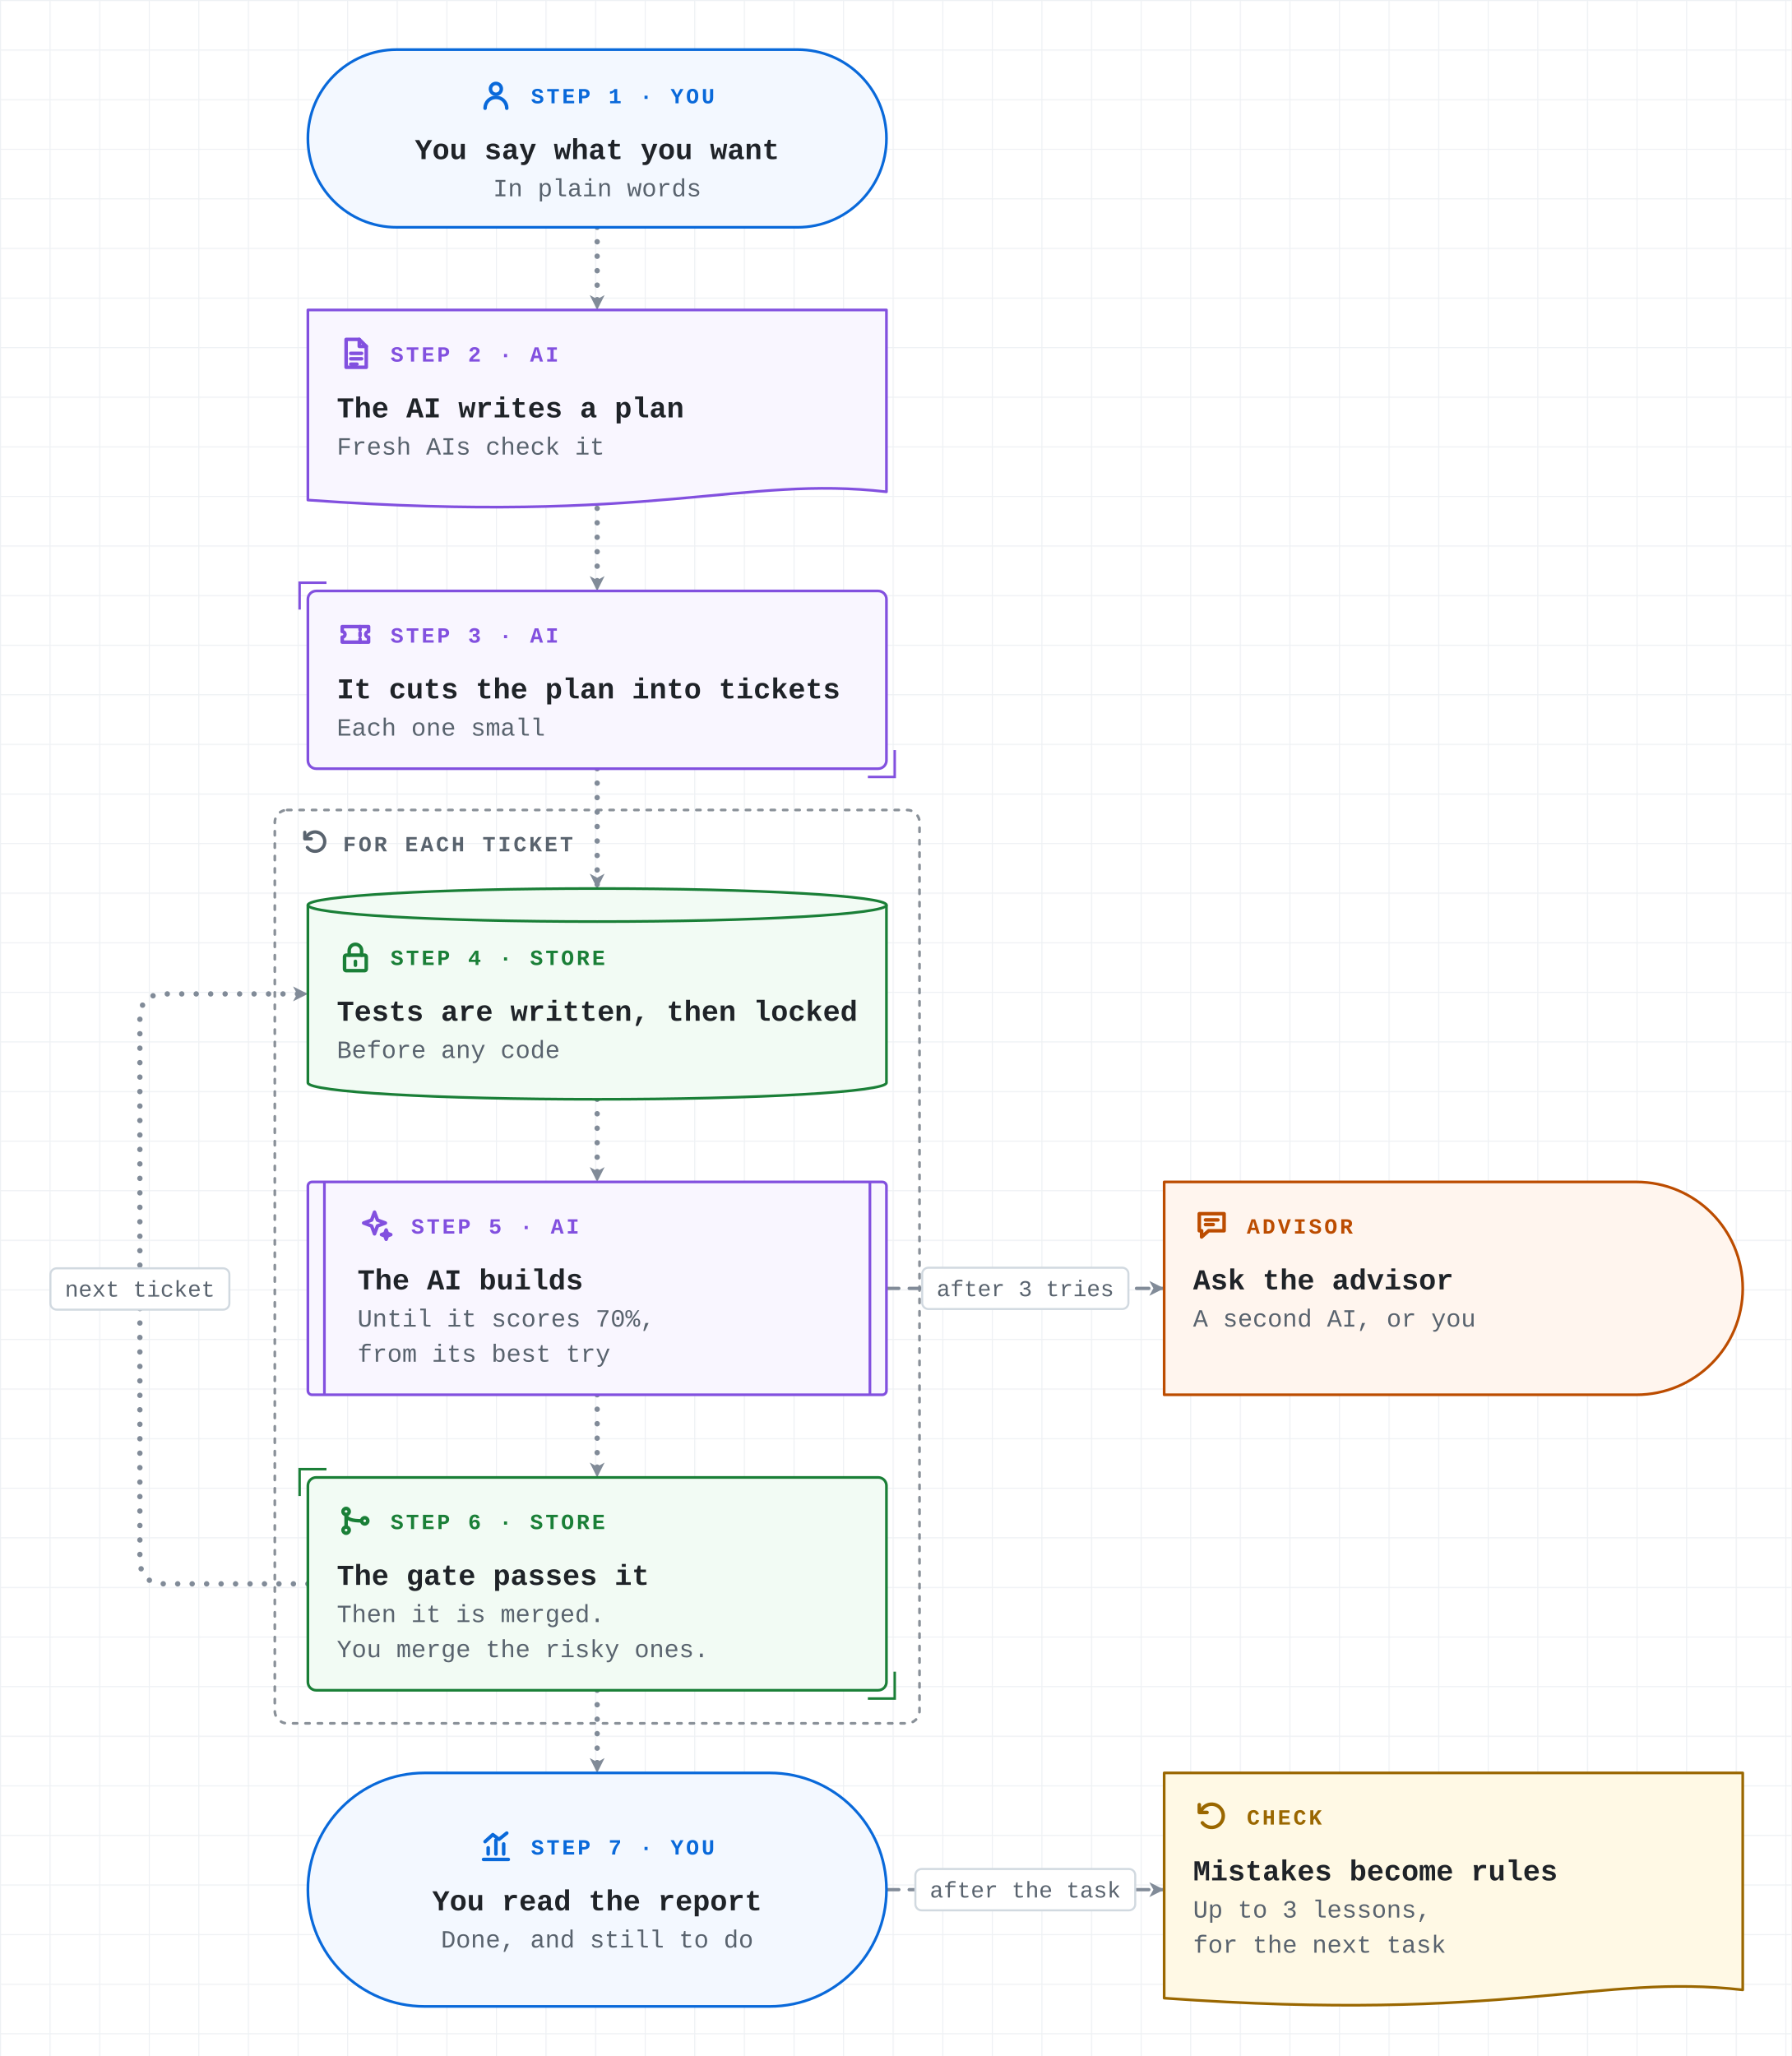
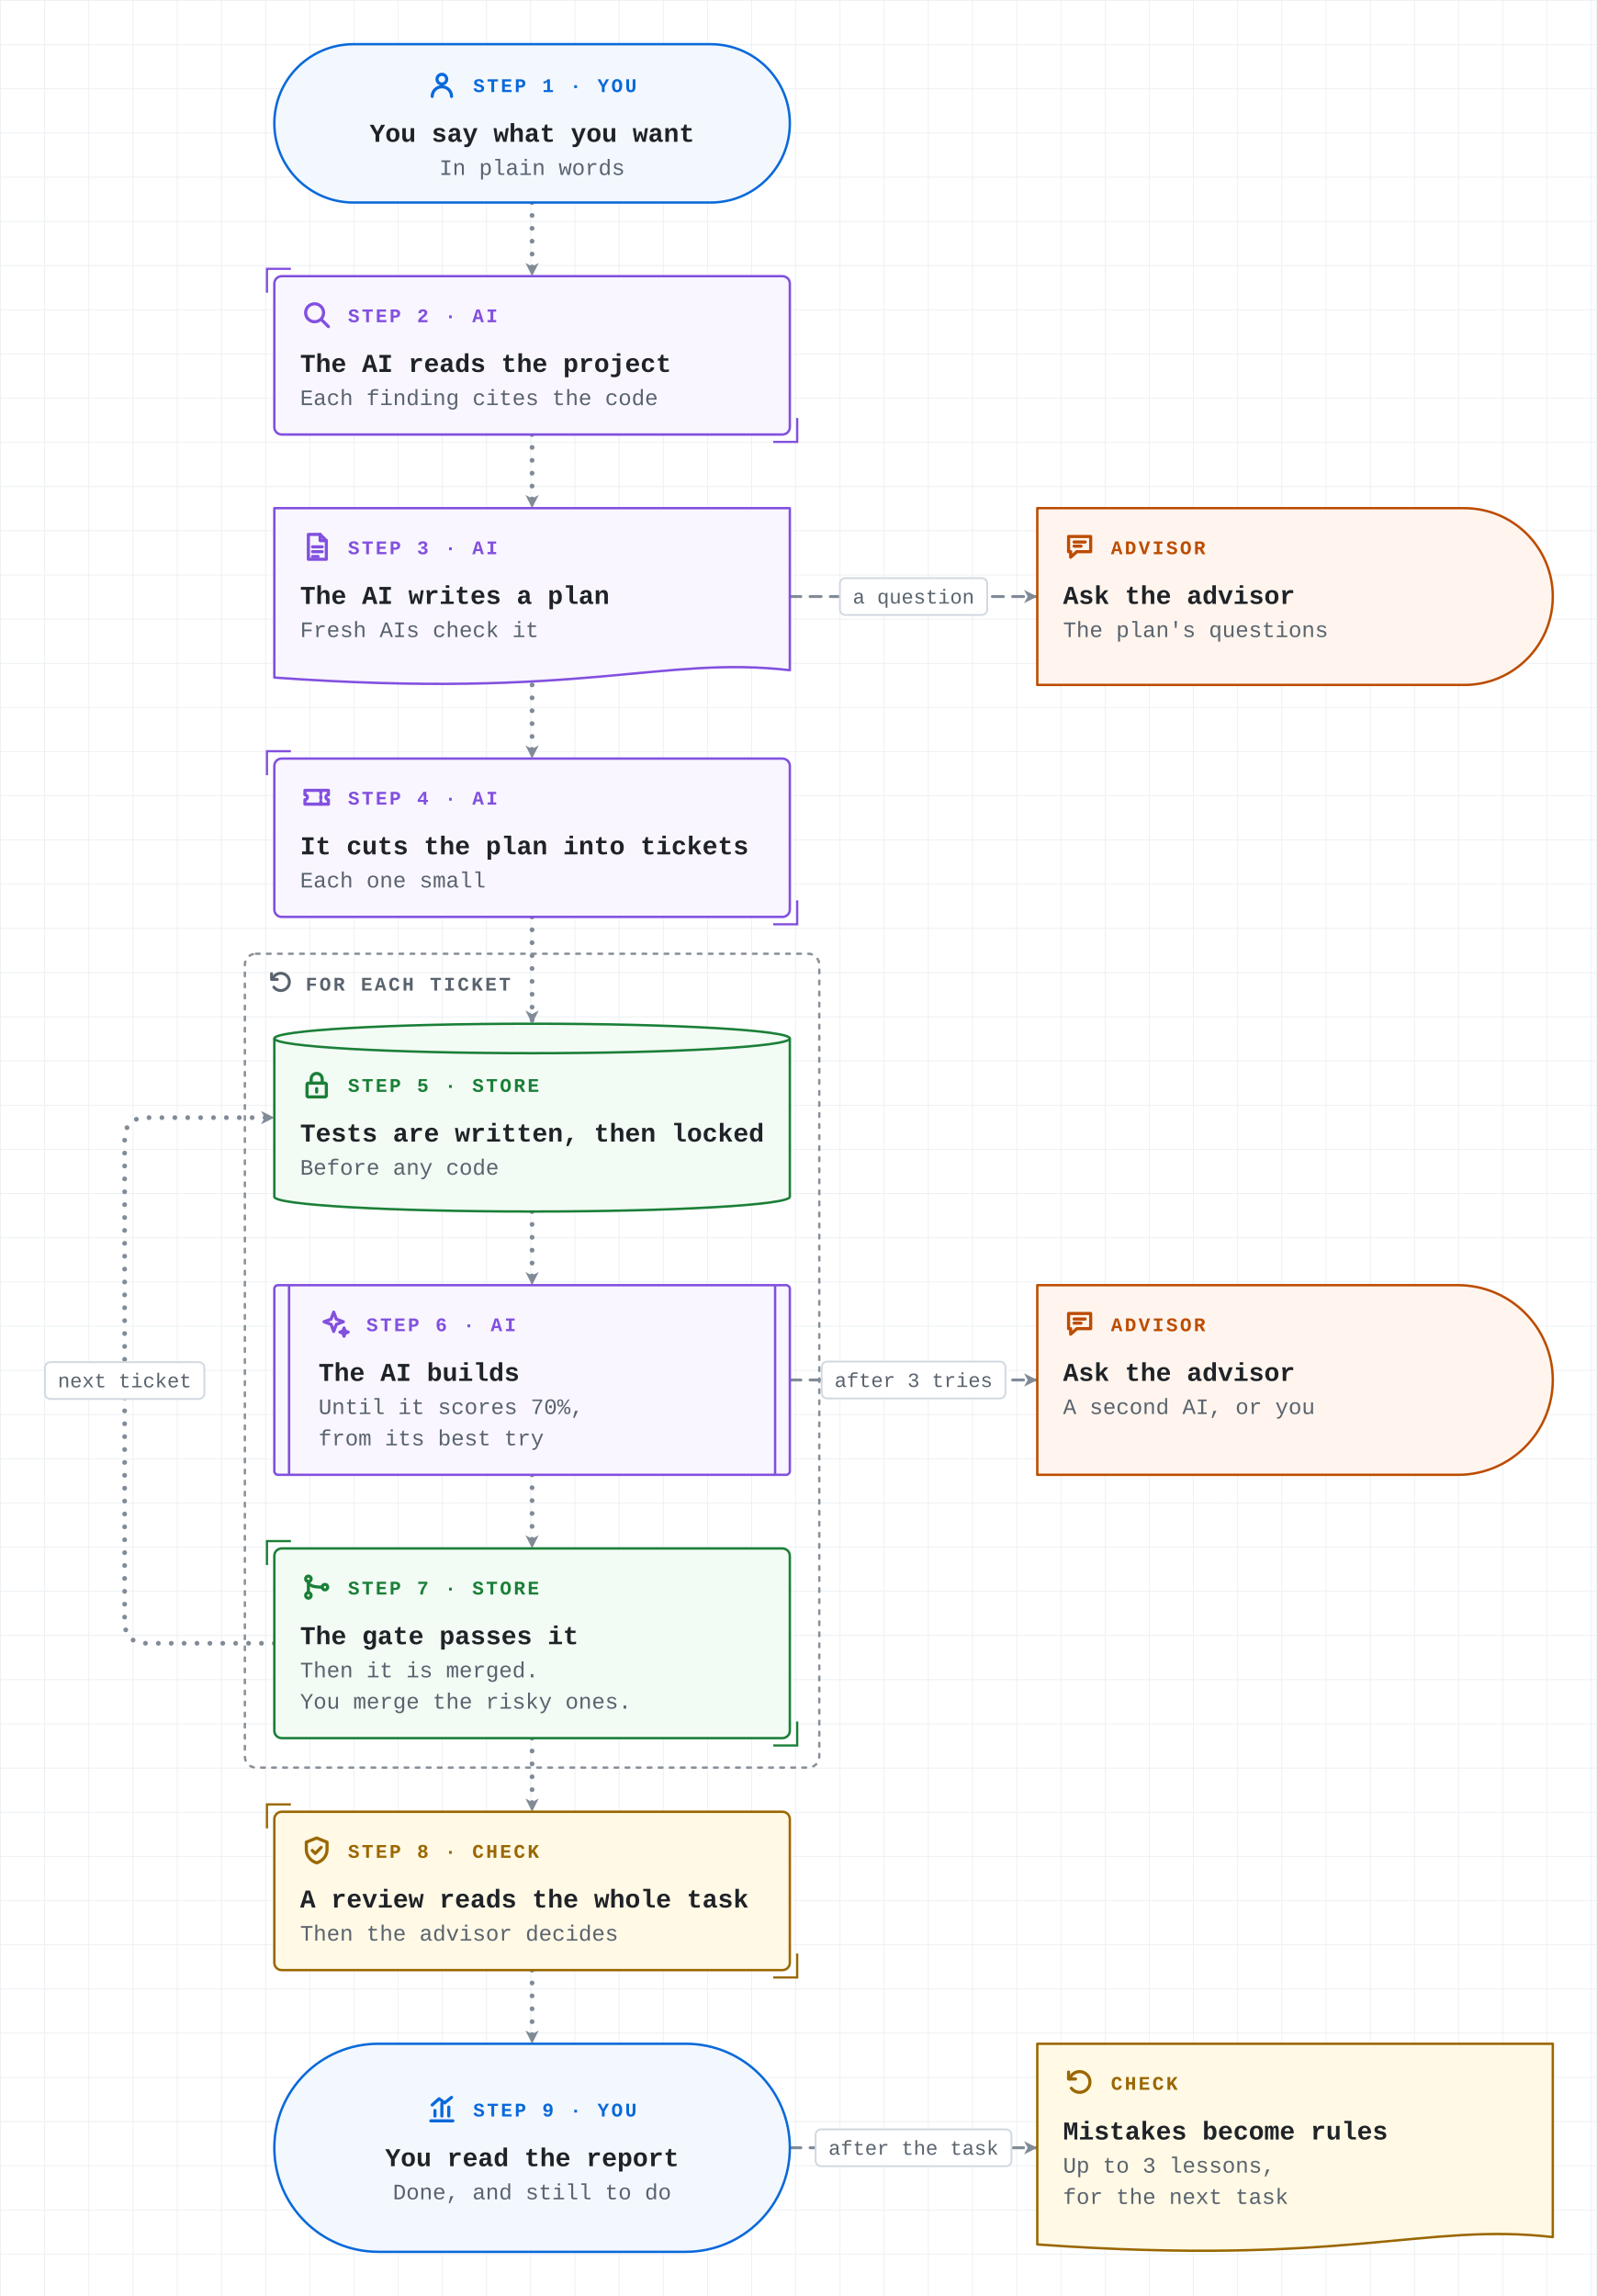
- <svg xmlns="http://www.w3.org/2000/svg" viewBox="-149 -24 867 995" width="867" height="995" role="img" aria-labelledby="title desc" font-family="ui-monospace, SFMono-Regular, 'JetBrains Mono', 'Cascadia Mono', Menlo, Consolas, 'Liberation Mono', monospace">
+ <svg xmlns="http://www.w3.org/2000/svg" viewBox="-149 -24 867 1247" width="867" height="1247" role="img" aria-labelledby="title desc" font-family="ui-monospace, SFMono-Regular, 'JetBrains Mono', 'Cascadia Mono', Menlo, Consolas, 'Liberation Mono', monospace">
  <defs>
    <marker id="arrow-plain" viewBox="0 0 10 10" refX="9" refY="5" markerWidth="9" markerHeight="9" markerUnits="userSpaceOnUse" orient="auto-start-reverse">
      <path d="M1,1 L9,5 L1,9 L3.2,5 z" fill="#818b98" />
    </marker>
    <marker id="arrow-fail" viewBox="0 0 10 10" refX="9" refY="5" markerWidth="9" markerHeight="9" markerUnits="userSpaceOnUse" orient="auto-start-reverse">
      <path d="M1,1 L9,5 L1,9 L3.2,5 z" fill="#cf222e" />
    </marker>
    <marker id="arrow-pass" viewBox="0 0 10 10" refX="9" refY="5" markerWidth="9" markerHeight="9" markerUnits="userSpaceOnUse" orient="auto-start-reverse">
      <path d="M1,1 L9,5 L1,9 L3.2,5 z" fill="#1a7f37" />
    </marker>
    <pattern id="grid" x="-149" y="-24" width="24" height="24" patternUnits="userSpaceOnUse">
      <path d="M24 0H0V24" fill="none" stroke="#eef1f4" stroke-width="1" />
    </pattern>
  </defs>
  <style>.main{stroke-width:2.6;stroke-dasharray:0 7;animation:flow 0.8s linear infinite}.side{stroke-width:1.6;stroke-dasharray:6 5;animation:side 1.6s linear infinite}@keyframes flow{to{stroke-dashoffset:-7}}@keyframes side{to{stroke-dashoffset:-11}}@media (prefers-reduced-motion:reduce){.main,.side{animation:none}.ticket{display:none}}</style>
-   <rect x="-149" y="-24" width="867" height="995" fill="#ffffff" />
-   <rect x="-149" y="-24" width="867" height="995" fill="url(#grid)" />
-   <rect x="-16.0" y="368.0" width="312.0" height="442.0" rx="6" fill="none" stroke="#59636e" stroke-opacity="0.7" stroke-width="1.3" stroke-dasharray="2 4" stroke-linecap="round" />
-   <g transform="translate(-4.0,376.0) scale(0.625)" fill="none" stroke="#59636e" stroke-width="2.56" stroke-linecap="round" stroke-linejoin="round">
+   <rect x="-149" y="-24" width="867" height="1247" fill="#ffffff" />
+   <rect x="-149" y="-24" width="867" height="1247" fill="url(#grid)" />
+   <rect x="-16.0" y="494.0" width="312.0" height="442.0" rx="6" fill="none" stroke="#59636e" stroke-opacity="0.7" stroke-width="1.3" stroke-dasharray="2 4" stroke-linecap="round" />
+   <g transform="translate(-4.0,502.0) scale(0.625)" fill="none" stroke="#59636e" stroke-width="2.56" stroke-linecap="round" stroke-linejoin="round">
    <path d="M4 4.5v5h5" />
    <path d="M4.8 9.5A7.5 7.5 0 1 1 6 16.2" />
  </g>
-   <text x="17.0" y="388.0" font-size="10.5" font-weight="700" letter-spacing="1.2" fill="#59636e">FOR EACH TICKET</text>
+   <text x="17.0" y="514.0" font-size="10.5" font-weight="700" letter-spacing="1.2" fill="#59636e">FOR EACH TICKET</text>
  <path class="main" d="M140.0,86.0 L140.0,126.0" fill="none" stroke="#818b98" stroke-linecap="round" stroke-linejoin="round" marker-end="url(#arrow-plain)" />
-   <path class="main" d="M140.0,222.0 L140.0,262.0" fill="none" stroke="#818b98" stroke-linecap="round" stroke-linejoin="round" marker-end="url(#arrow-plain)" />
-   <path class="main" d="M140.0,348.0 L140.0,406.0" fill="none" stroke="#818b98" stroke-linecap="round" stroke-linejoin="round" marker-end="url(#arrow-plain)" />
-   <path class="main" d="M140.0,508.0 L140.0,548.0" fill="none" stroke="#818b98" stroke-linecap="round" stroke-linejoin="round" marker-end="url(#arrow-plain)" />
-   <path class="main" d="M140.0,651.0 L140.0,691.0" fill="none" stroke="#818b98" stroke-linecap="round" stroke-linejoin="round" marker-end="url(#arrow-plain)" />
-   <path class="main" d="M140.0,794.0 L140.0,834.0" fill="none" stroke="#818b98" stroke-linecap="round" stroke-linejoin="round" marker-end="url(#arrow-plain)" />
-   <path class="main" d="M0.0,742.5 L-69.3,742.5 Q-81.3,742.5 -81.3,730.5 L-81.3,469.0 Q-81.3,457.0 -69.3,457.0 L0.0,457.0" fill="none" stroke="#818b98" stroke-linecap="round" stroke-linejoin="round" marker-end="url(#arrow-plain)" />
-   <path class="side" d="M280.0,599.5 L414.4,599.5" fill="none" stroke="#818b98" stroke-linecap="round" stroke-linejoin="round" marker-end="url(#arrow-plain)" />
-   <path class="side" d="M280.0,890.5 L414.4,890.5" fill="none" stroke="#818b98" stroke-linecap="round" stroke-linejoin="round" marker-end="url(#arrow-plain)" />
+   <path class="main" d="M140.0,212.0 L140.0,252.0" fill="none" stroke="#818b98" stroke-linecap="round" stroke-linejoin="round" marker-end="url(#arrow-plain)" />
+   <path class="main" d="M140.0,348.0 L140.0,388.0" fill="none" stroke="#818b98" stroke-linecap="round" stroke-linejoin="round" marker-end="url(#arrow-plain)" />
+   <path class="main" d="M140.0,474.0 L140.0,532.0" fill="none" stroke="#818b98" stroke-linecap="round" stroke-linejoin="round" marker-end="url(#arrow-plain)" />
+   <path class="main" d="M140.0,634.0 L140.0,674.0" fill="none" stroke="#818b98" stroke-linecap="round" stroke-linejoin="round" marker-end="url(#arrow-plain)" />
+   <path class="main" d="M140.0,777.0 L140.0,817.0" fill="none" stroke="#818b98" stroke-linecap="round" stroke-linejoin="round" marker-end="url(#arrow-plain)" />
+   <path class="main" d="M140.0,920.0 L140.0,960.0" fill="none" stroke="#818b98" stroke-linecap="round" stroke-linejoin="round" marker-end="url(#arrow-plain)" />
+   <path class="main" d="M140.0,1046.0 L140.0,1086.0" fill="none" stroke="#818b98" stroke-linecap="round" stroke-linejoin="round" marker-end="url(#arrow-plain)" />
+   <path class="main" d="M0.0,868.5 L-69.3,868.5 Q-81.3,868.5 -81.3,856.5 L-81.3,595.0 Q-81.3,583.0 -69.3,583.0 L0.0,583.0" fill="none" stroke="#818b98" stroke-linecap="round" stroke-linejoin="round" marker-end="url(#arrow-plain)" />
+   <path class="side" d="M280.0,300.0 L414.4,300.0" fill="none" stroke="#818b98" stroke-linecap="round" stroke-linejoin="round" marker-end="url(#arrow-plain)" />
+   <path class="side" d="M280.0,725.5 L414.4,725.5" fill="none" stroke="#818b98" stroke-linecap="round" stroke-linejoin="round" marker-end="url(#arrow-plain)" />
+   <path class="side" d="M280.0,1142.5 L414.4,1142.5" fill="none" stroke="#818b98" stroke-linecap="round" stroke-linejoin="round" marker-end="url(#arrow-plain)" />
  <rect x="0.0" y="0.0" width="280.0" height="86.0" rx="43.0" fill="#f3f8ff" stroke="#0969da" stroke-width="1.3" stroke-linejoin="round" />
  <g transform="translate(82.0,13.0) scale(0.75)" fill="none" stroke="#0969da" stroke-width="2.27" stroke-linecap="round" stroke-linejoin="round">
    <path d="M12 4.5a3.5 3.5 0 1 0 0 7a3.5 3.5 0 1 0 0-7z" />
    <path d="M5 20.5c0-3.9 3.1-7 7-7s7 3.1 7 7" />
  </g>
  <text x="108.0" y="26.0" font-size="10.5" font-weight="700" letter-spacing="1.2" fill="#0969da">STEP 1 · YOU</text>
  <text x="140.0" y="53.0" text-anchor="middle" font-size="14" font-weight="700" fill="#1f2328">You say what you want</text>
  <text x="140.0" y="71.0" text-anchor="middle" font-size="12" fill="#59636e">In plain words</text>
-   <path d="M0.0,126.0 H280.0 V214.0 C210.0,206.0 168.0,230.0 0.0,218.0 Z" fill="#f9f6ff" stroke="#8250df" stroke-width="1.3" stroke-linejoin="round" />
+   <rect x="0.0" y="126.0" width="280.0" height="86.0" rx="4" fill="#f9f6ff" stroke="#8250df" stroke-width="1.3" stroke-linejoin="round" />
+   <path d="M9.0,122.0 H-4.0 V135.0" fill="none" stroke="#8250df" stroke-width="1.2" />
+   <path d="M271.0,216.0 H284.0 V203.0" fill="none" stroke="#8250df" stroke-width="1.2" />
  <g transform="translate(14.0,138.0) scale(0.75)" fill="none" stroke="#8250df" stroke-width="2.27" stroke-linecap="round" stroke-linejoin="round">
+     <path d="M10.5 4a6.5 6.5 0 1 0 0 13a6.5 6.5 0 1 0 0-13z" />
+     <path d="M15.5 15.5l5 5" />
+   </g>
+   <text x="40.0" y="151.0" font-size="10.5" font-weight="700" letter-spacing="1.2" fill="#8250df">STEP 2 · AI</text>
+   <text x="14.0" y="178.0" font-size="14" font-weight="700" fill="#1f2328">The AI reads the project</text>
+   <text x="14.0" y="196.0" font-size="12" fill="#59636e">Each finding cites the code</text>
+   <path d="M0.0,252.0 H280.0 V340.0 C210.0,332.0 168.0,356.0 0.0,344.0 Z" fill="#f9f6ff" stroke="#8250df" stroke-width="1.3" stroke-linejoin="round" />
+   <g transform="translate(14.0,264.0) scale(0.75)" fill="none" stroke="#8250df" stroke-width="2.27" stroke-linecap="round" stroke-linejoin="round">
    <path d="M6 3h8.5L19 7.5V21H6z" />
    <path d="M14.5 3v4.5H19" />
    <path d="M9 12h7M9 15.5h7M9 19h4" />
  </g>
-   <text x="40.0" y="151.0" font-size="10.5" font-weight="700" letter-spacing="1.2" fill="#8250df">STEP 2 · AI</text>
-   <text x="14.0" y="178.0" font-size="14" font-weight="700" fill="#1f2328">The AI writes a plan</text>
-   <text x="14.0" y="196.0" font-size="12" fill="#59636e">Fresh AIs check it</text>
-   <rect x="0.0" y="262.0" width="280.0" height="86.0" rx="4" fill="#f9f6ff" stroke="#8250df" stroke-width="1.3" stroke-linejoin="round" />
-   <path d="M9.0,258.0 H-4.0 V271.0" fill="none" stroke="#8250df" stroke-width="1.2" />
-   <path d="M271.0,352.0 H284.0 V339.0" fill="none" stroke="#8250df" stroke-width="1.2" />
-   <g transform="translate(14.0,274.0) scale(0.75)" fill="none" stroke="#8250df" stroke-width="2.27" stroke-linecap="round" stroke-linejoin="round">
+   <text x="40.0" y="277.0" font-size="10.5" font-weight="700" letter-spacing="1.2" fill="#8250df">STEP 3 · AI</text>
+   <text x="14.0" y="304.0" font-size="14" font-weight="700" fill="#1f2328">The AI writes a plan</text>
+   <text x="14.0" y="322.0" font-size="12" fill="#59636e">Fresh AIs check it</text>
+   <rect x="0.0" y="388.0" width="280.0" height="86.0" rx="4" fill="#f9f6ff" stroke="#8250df" stroke-width="1.3" stroke-linejoin="round" />
+   <path d="M9.0,384.0 H-4.0 V397.0" fill="none" stroke="#8250df" stroke-width="1.2" />
+   <path d="M271.0,478.0 H284.0 V465.0" fill="none" stroke="#8250df" stroke-width="1.2" />
+   <g transform="translate(14.0,400.0) scale(0.75)" fill="none" stroke="#8250df" stroke-width="2.27" stroke-linecap="round" stroke-linejoin="round">
    <path d="M3.5 7h17v3.2a1.8 1.8 0 0 0 0 3.6V17h-17v-3.2a1.8 1.8 0 0 0 0-3.6z" />
    <path d="M15 7v2M15 11v2M15 15v2" />
  </g>
-   <text x="40.0" y="287.0" font-size="10.5" font-weight="700" letter-spacing="1.2" fill="#8250df">STEP 3 · AI</text>
-   <text x="14.0" y="314.0" font-size="14" font-weight="700" fill="#1f2328">It cuts the plan into tickets</text>
-   <text x="14.0" y="332.0" font-size="12" fill="#59636e">Each one small</text>
-   <path d="M0.0,414.0 A140.0,8 0 0 1 280.0,414.0 V500.0 A140.0,8 0 0 1 0.0,500.0 Z" fill="#f2fbf4" stroke="#1a7f37" stroke-width="1.3" stroke-linejoin="round" />
-   <path d="M0.0,414.0 A140.0,8 0 0 0 280.0,414.0" fill="none" stroke="#1a7f37" stroke-width="1.3" />
-   <g transform="translate(14.0,430.0) scale(0.75)" fill="none" stroke="#1a7f37" stroke-width="2.27" stroke-linecap="round" stroke-linejoin="round">
+   <text x="40.0" y="413.0" font-size="10.5" font-weight="700" letter-spacing="1.2" fill="#8250df">STEP 4 · AI</text>
+   <text x="14.0" y="440.0" font-size="14" font-weight="700" fill="#1f2328">It cuts the plan into tickets</text>
+   <text x="14.0" y="458.0" font-size="12" fill="#59636e">Each one small</text>
+   <path d="M0.0,540.0 A140.0,8 0 0 1 280.0,540.0 V626.0 A140.0,8 0 0 1 0.0,626.0 Z" fill="#f2fbf4" stroke="#1a7f37" stroke-width="1.3" stroke-linejoin="round" />
+   <path d="M0.0,540.0 A140.0,8 0 0 0 280.0,540.0" fill="none" stroke="#1a7f37" stroke-width="1.3" />
+   <g transform="translate(14.0,556.0) scale(0.75)" fill="none" stroke="#1a7f37" stroke-width="2.27" stroke-linecap="round" stroke-linejoin="round">
    <path d="M6 11h12a1 1 0 0 1 1 1v8a1 1 0 0 1-1 1H6a1 1 0 0 1-1-1v-8a1 1 0 0 1 1-1z" />
    <path d="M8 11V8a4 4 0 0 1 8 0v3" />
    <path d="M12 15v2.5" />
  </g>
-   <text x="40.0" y="443.0" font-size="10.5" font-weight="700" letter-spacing="1.2" fill="#1a7f37">STEP 4 · STORE</text>
-   <text x="14.0" y="470.0" font-size="14" font-weight="700" fill="#1f2328">Tests are written, then locked</text>
-   <text x="14.0" y="488.0" font-size="12" fill="#59636e">Before any code</text>
-   <rect x="0.0" y="548.0" width="280.0" height="103.0" rx="2" fill="#f9f6ff" stroke="#8250df" stroke-width="1.3" stroke-linejoin="round" />
-   <path d="M8.0,548.0 V651.0 M272.0,548.0 V651.0" stroke="#8250df" stroke-width="1.3" />
-   <g transform="translate(24.0,560.0) scale(0.75)" fill="none" stroke="#8250df" stroke-width="2.27" stroke-linecap="round" stroke-linejoin="round">
+   <text x="40.0" y="569.0" font-size="10.5" font-weight="700" letter-spacing="1.2" fill="#1a7f37">STEP 5 · STORE</text>
+   <text x="14.0" y="596.0" font-size="14" font-weight="700" fill="#1f2328">Tests are written, then locked</text>
+   <text x="14.0" y="614.0" font-size="12" fill="#59636e">Before any code</text>
+   <rect x="0.0" y="674.0" width="280.0" height="103.0" rx="2" fill="#f9f6ff" stroke="#8250df" stroke-width="1.3" stroke-linejoin="round" />
+   <path d="M8.0,674.0 V777.0 M272.0,674.0 V777.0" stroke="#8250df" stroke-width="1.3" />
+   <g transform="translate(24.0,686.0) scale(0.75)" fill="none" stroke="#8250df" stroke-width="2.27" stroke-linecap="round" stroke-linejoin="round">
    <path d="M11 3.5l1.9 5.1L18 10.5l-5.1 1.9L11 17.5l-1.9-5.1L4 10.5l5.1-1.9z" />
    <path d="M18.5 15l.8 2.2l2.2.8l-2.2.8l-.8 2.2l-.8-2.2l-2.2-.8l2.2-.8z" />
  </g>
-   <text x="50.0" y="573.0" font-size="10.5" font-weight="700" letter-spacing="1.2" fill="#8250df">STEP 5 · AI</text>
-   <text x="24.0" y="600.0" font-size="14" font-weight="700" fill="#1f2328">The AI builds</text>
-   <text x="24.0" y="618.0" font-size="12" fill="#59636e">Until it scores 70%,</text>
-   <text x="24.0" y="635.0" font-size="12" fill="#59636e">from its best try</text>
-   <rect x="0.0" y="691.0" width="280.0" height="103.0" rx="4" fill="#f2fbf4" stroke="#1a7f37" stroke-width="1.3" stroke-linejoin="round" />
-   <path d="M9.0,687.0 H-4.0 V700.0" fill="none" stroke="#1a7f37" stroke-width="1.2" />
-   <path d="M271.0,798.0 H284.0 V785.0" fill="none" stroke="#1a7f37" stroke-width="1.2" />
-   <g transform="translate(14.0,703.0) scale(0.75)" fill="none" stroke="#1a7f37" stroke-width="2.27" stroke-linecap="round" stroke-linejoin="round">
+   <text x="50.0" y="699.0" font-size="10.5" font-weight="700" letter-spacing="1.2" fill="#8250df">STEP 6 · AI</text>
+   <text x="24.0" y="726.0" font-size="14" font-weight="700" fill="#1f2328">The AI builds</text>
+   <text x="24.0" y="744.0" font-size="12" fill="#59636e">Until it scores 70%,</text>
+   <text x="24.0" y="761.0" font-size="12" fill="#59636e">from its best try</text>
+   <rect x="0.0" y="817.0" width="280.0" height="103.0" rx="4" fill="#f2fbf4" stroke="#1a7f37" stroke-width="1.3" stroke-linejoin="round" />
+   <path d="M9.0,813.0 H-4.0 V826.0" fill="none" stroke="#1a7f37" stroke-width="1.2" />
+   <path d="M271.0,924.0 H284.0 V911.0" fill="none" stroke="#1a7f37" stroke-width="1.2" />
+   <g transform="translate(14.0,829.0) scale(0.75)" fill="none" stroke="#1a7f37" stroke-width="2.27" stroke-linecap="round" stroke-linejoin="round">
    <path d="M6 4a2 2 0 1 0 0 4a2 2 0 1 0 0-4z" />
    <path d="M6 16a2 2 0 1 0 0 4a2 2 0 1 0 0-4z" />
    <path d="M18 10a2 2 0 1 0 0 4a2 2 0 1 0 0-4z" />
    <path d="M6 8v8" />
    <path d="M6 8c0 3 4 4 10 4" />
  </g>
-   <text x="40.0" y="716.0" font-size="10.5" font-weight="700" letter-spacing="1.2" fill="#1a7f37">STEP 6 · STORE</text>
-   <text x="14.0" y="743.0" font-size="14" font-weight="700" fill="#1f2328">The gate passes it</text>
-   <text x="14.0" y="761.0" font-size="12" fill="#59636e">Then it is merged.</text>
-   <text x="14.0" y="778.0" font-size="12" fill="#59636e">You merge the risky ones.</text>
-   <rect x="0.0" y="834.0" width="280.0" height="113.0" rx="56.5" fill="#f3f8ff" stroke="#0969da" stroke-width="1.3" stroke-linejoin="round" />
-   <g transform="translate(82.0,860.5) scale(0.75)" fill="none" stroke="#0969da" stroke-width="2.27" stroke-linecap="round" stroke-linejoin="round">
+   <text x="40.0" y="842.0" font-size="10.5" font-weight="700" letter-spacing="1.2" fill="#1a7f37">STEP 7 · STORE</text>
+   <text x="14.0" y="869.0" font-size="14" font-weight="700" fill="#1f2328">The gate passes it</text>
+   <text x="14.0" y="887.0" font-size="12" fill="#59636e">Then it is merged.</text>
+   <text x="14.0" y="904.0" font-size="12" fill="#59636e">You merge the risky ones.</text>
+   <rect x="0.0" y="960.0" width="280.0" height="86.0" rx="4" fill="#fff9e5" stroke="#9a6700" stroke-width="1.3" stroke-linejoin="round" />
+   <path d="M9.0,956.0 H-4.0 V969.0" fill="none" stroke="#9a6700" stroke-width="1.2" />
+   <path d="M271.0,1050.0 H284.0 V1037.0" fill="none" stroke="#9a6700" stroke-width="1.2" />
+   <g transform="translate(14.0,972.0) scale(0.75)" fill="none" stroke="#9a6700" stroke-width="2.27" stroke-linecap="round" stroke-linejoin="round">
+     <path d="M12 3l7.5 3v5.5c0 4.4-3.2 8.2-7.5 9.5c-4.3-1.3-7.5-5.1-7.5-9.5V6z" />
+     <path d="M8.8 12l2.2 2.2l4.3-4.4" />
+   </g>
+   <text x="40.0" y="985.0" font-size="10.5" font-weight="700" letter-spacing="1.2" fill="#9a6700">STEP 8 · CHECK</text>
+   <text x="14.0" y="1012.0" font-size="14" font-weight="700" fill="#1f2328">A review reads the whole task</text>
+   <text x="14.0" y="1030.0" font-size="12" fill="#59636e">Then the advisor decides</text>
+   <rect x="0.0" y="1086.0" width="280.0" height="113.0" rx="56.5" fill="#f3f8ff" stroke="#0969da" stroke-width="1.3" stroke-linejoin="round" />
+   <g transform="translate(82.0,1112.5) scale(0.75)" fill="none" stroke="#0969da" stroke-width="2.27" stroke-linecap="round" stroke-linejoin="round">
    <path d="M4 20.5h16" />
    <path d="M7 17v-4M12 17V8M17 17v-6.5" />
    <path d="M5 9l5-4.5l4 3l5-4" />
  </g>
-   <text x="108.0" y="873.5" font-size="10.5" font-weight="700" letter-spacing="1.2" fill="#0969da">STEP 7 · YOU</text>
-   <text x="140.0" y="900.5" text-anchor="middle" font-size="14" font-weight="700" fill="#1f2328">You read the report</text>
-   <text x="140.0" y="918.5" text-anchor="middle" font-size="12" fill="#59636e">Done, and still to do</text>
-   <path d="M414.4,548.0 H642.9 A51.5,51.5 0 0 1 642.9,651.0 H414.4 Z" fill="#fff5ee" stroke="#bc4c00" stroke-width="1.3" stroke-linejoin="round" />
-   <g transform="translate(428.4,560.0) scale(0.75)" fill="none" stroke="#bc4c00" stroke-width="2.27" stroke-linecap="round" stroke-linejoin="round">
+   <text x="108.0" y="1125.5" font-size="10.5" font-weight="700" letter-spacing="1.2" fill="#0969da">STEP 9 · YOU</text>
+   <text x="140.0" y="1152.5" text-anchor="middle" font-size="14" font-weight="700" fill="#1f2328">You read the report</text>
+   <text x="140.0" y="1170.5" text-anchor="middle" font-size="12" fill="#59636e">Done, and still to do</text>
+   <path d="M414.4,252.0 H646.4 A48.0,48.0 0 0 1 646.4,348.0 H414.4 Z" fill="#fff5ee" stroke="#bc4c00" stroke-width="1.3" stroke-linejoin="round" />
+   <g transform="translate(428.4,264.0) scale(0.75)" fill="none" stroke="#bc4c00" stroke-width="2.27" stroke-linecap="round" stroke-linejoin="round">
    <path d="M4 4.5h16v11H10l-4.5 4v-4H4z" />
    <path d="M8 8.5h8M8 11.5h5" />
  </g>
-   <text x="454.4" y="573.0" font-size="10.5" font-weight="700" letter-spacing="1.2" fill="#bc4c00">ADVISOR</text>
-   <text x="428.4" y="600.0" font-size="14" font-weight="700" fill="#1f2328">Ask the advisor</text>
-   <text x="428.4" y="618.0" font-size="12" fill="#59636e">A second AI, or you</text>
-   <path d="M414.4,834.0 H694.4 V939.0 C624.4,931.0 582.4,955.0 414.4,943.0 Z" fill="#fff9e5" stroke="#9a6700" stroke-width="1.3" stroke-linejoin="round" />
-   <g transform="translate(428.4,846.0) scale(0.75)" fill="none" stroke="#9a6700" stroke-width="2.27" stroke-linecap="round" stroke-linejoin="round">
+   <text x="454.4" y="277.0" font-size="10.5" font-weight="700" letter-spacing="1.2" fill="#bc4c00">ADVISOR</text>
+   <text x="428.4" y="304.0" font-size="14" font-weight="700" fill="#1f2328">Ask the advisor</text>
+   <text x="428.4" y="322.0" font-size="12" fill="#59636e">The plan's questions</text>
+   <path d="M414.4,674.0 H642.9 A51.5,51.5 0 0 1 642.9,777.0 H414.4 Z" fill="#fff5ee" stroke="#bc4c00" stroke-width="1.3" stroke-linejoin="round" />
+   <g transform="translate(428.4,686.0) scale(0.75)" fill="none" stroke="#bc4c00" stroke-width="2.27" stroke-linecap="round" stroke-linejoin="round">
+     <path d="M4 4.5h16v11H10l-4.5 4v-4H4z" />
+     <path d="M8 8.5h8M8 11.5h5" />
+   </g>
+   <text x="454.4" y="699.0" font-size="10.5" font-weight="700" letter-spacing="1.2" fill="#bc4c00">ADVISOR</text>
+   <text x="428.4" y="726.0" font-size="14" font-weight="700" fill="#1f2328">Ask the advisor</text>
+   <text x="428.4" y="744.0" font-size="12" fill="#59636e">A second AI, or you</text>
+   <path d="M414.4,1086.0 H694.4 V1191.0 C624.4,1183.0 582.4,1207.0 414.4,1195.0 Z" fill="#fff9e5" stroke="#9a6700" stroke-width="1.3" stroke-linejoin="round" />
+   <g transform="translate(428.4,1098.0) scale(0.75)" fill="none" stroke="#9a6700" stroke-width="2.27" stroke-linecap="round" stroke-linejoin="round">
    <path d="M4 4.5v5h5" />
    <path d="M4.8 9.5A7.5 7.5 0 1 1 6 16.2" />
  </g>
-   <text x="454.4" y="859.0" font-size="10.5" font-weight="700" letter-spacing="1.2" fill="#9a6700">CHECK</text>
-   <text x="428.4" y="886.0" font-size="14" font-weight="700" fill="#1f2328">Mistakes become rules</text>
-   <text x="428.4" y="904.0" font-size="12" fill="#59636e">Up to 3 lessons,</text>
-   <text x="428.4" y="921.0" font-size="12" fill="#59636e">for the next task</text>
-   <rect x="-124.6" y="589.8" width="86.6" height="20" rx="3" fill="#ffffff" stroke="#d1d9e0" stroke-width="1" />
-   <text x="-81.3" y="603.5" text-anchor="middle" font-size="11" fill="#59636e">next ticket</text>
-   <rect x="297.3" y="589.5" width="99.8" height="20" rx="3" fill="#ffffff" stroke="#d1d9e0" stroke-width="1" />
-   <text x="347.2" y="603.3" text-anchor="middle" font-size="11" fill="#59636e">after 3 tries</text>
-   <rect x="294.0" y="880.5" width="106.4" height="20" rx="3" fill="#ffffff" stroke="#d1d9e0" stroke-width="1" />
-   <text x="347.2" y="894.3" text-anchor="middle" font-size="11" fill="#59636e">after the task</text>
+   <text x="454.4" y="1111.0" font-size="10.5" font-weight="700" letter-spacing="1.2" fill="#9a6700">CHECK</text>
+   <text x="428.4" y="1138.0" font-size="14" font-weight="700" fill="#1f2328">Mistakes become rules</text>
+   <text x="428.4" y="1156.0" font-size="12" fill="#59636e">Up to 3 lessons,</text>
+   <text x="428.4" y="1173.0" font-size="12" fill="#59636e">for the next task</text>
+   <rect x="-124.6" y="715.8" width="86.6" height="20" rx="3" fill="#ffffff" stroke="#d1d9e0" stroke-width="1" />
+   <text x="-81.3" y="729.5" text-anchor="middle" font-size="11" fill="#59636e">next ticket</text>
+   <rect x="307.2" y="290.0" width="80.0" height="20" rx="3" fill="#ffffff" stroke="#d1d9e0" stroke-width="1" />
+   <text x="347.2" y="303.8" text-anchor="middle" font-size="11" fill="#59636e">a question</text>
+   <rect x="297.3" y="715.5" width="99.8" height="20" rx="3" fill="#ffffff" stroke="#d1d9e0" stroke-width="1" />
+   <text x="347.2" y="729.3" text-anchor="middle" font-size="11" fill="#59636e">after 3 tries</text>
+   <rect x="294.0" y="1132.5" width="106.4" height="20" rx="3" fill="#ffffff" stroke="#d1d9e0" stroke-width="1" />
+   <text x="347.2" y="1146.3" text-anchor="middle" font-size="11" fill="#59636e">after the task</text>
</svg>
